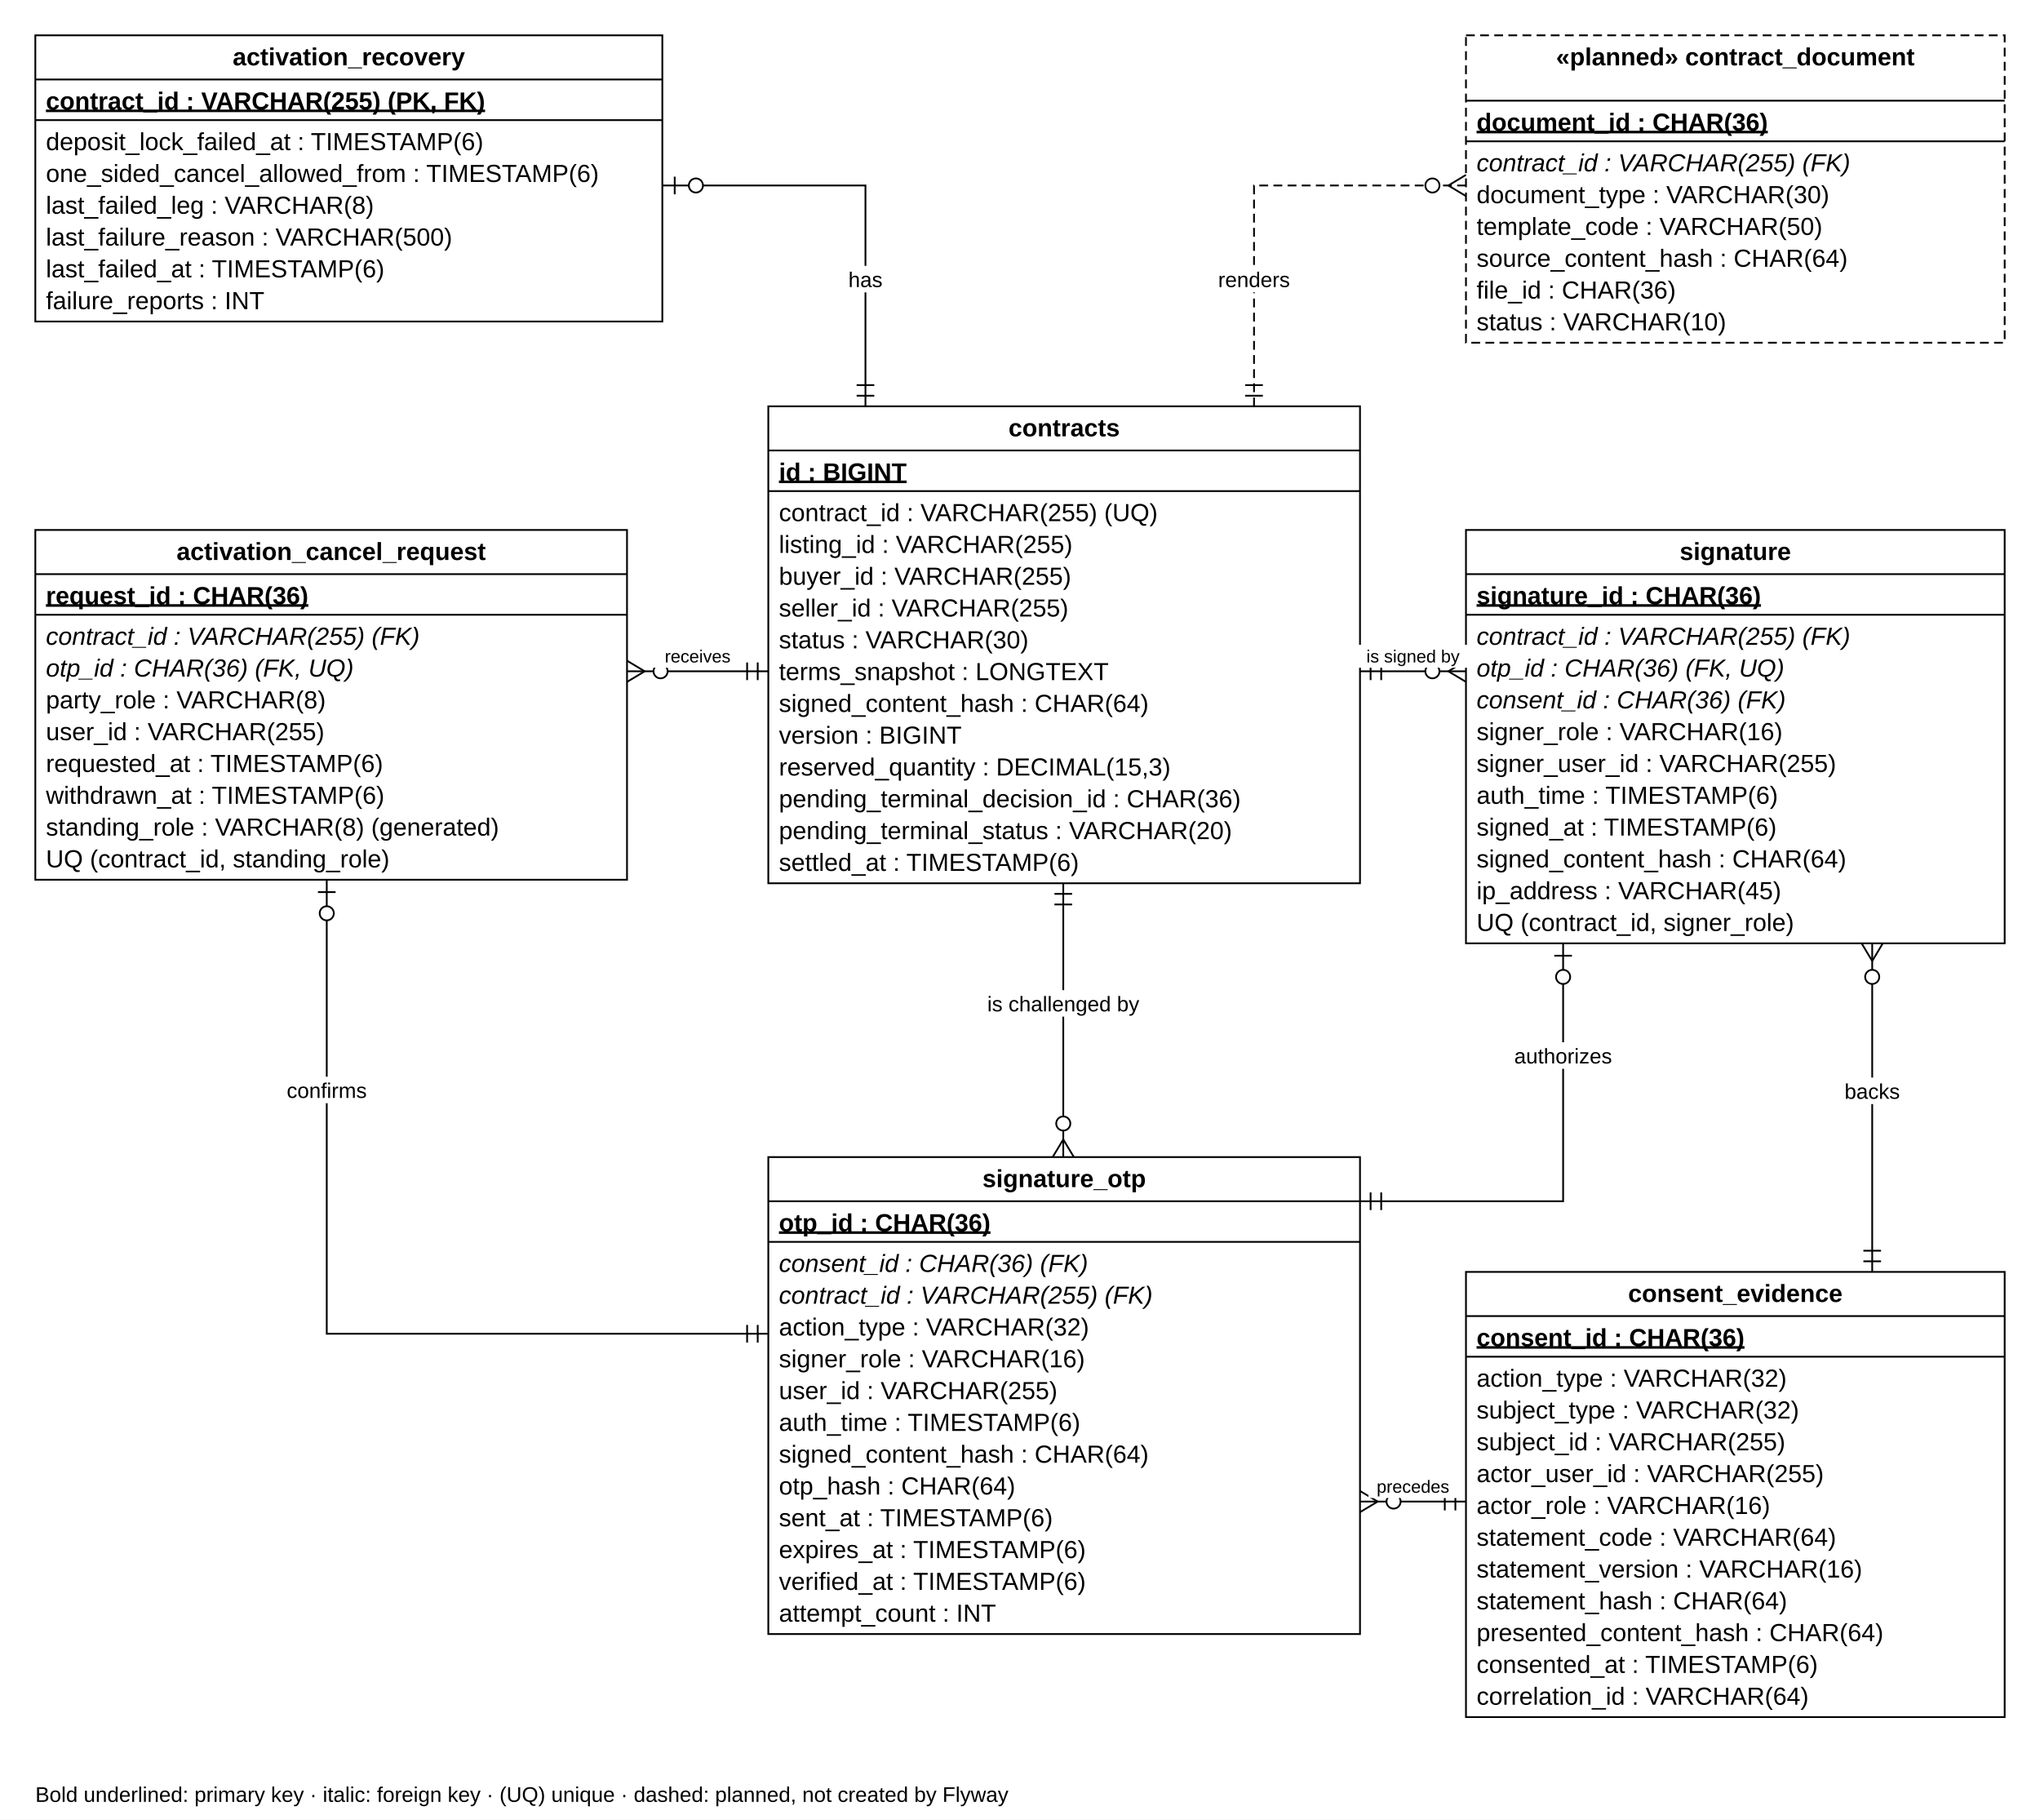
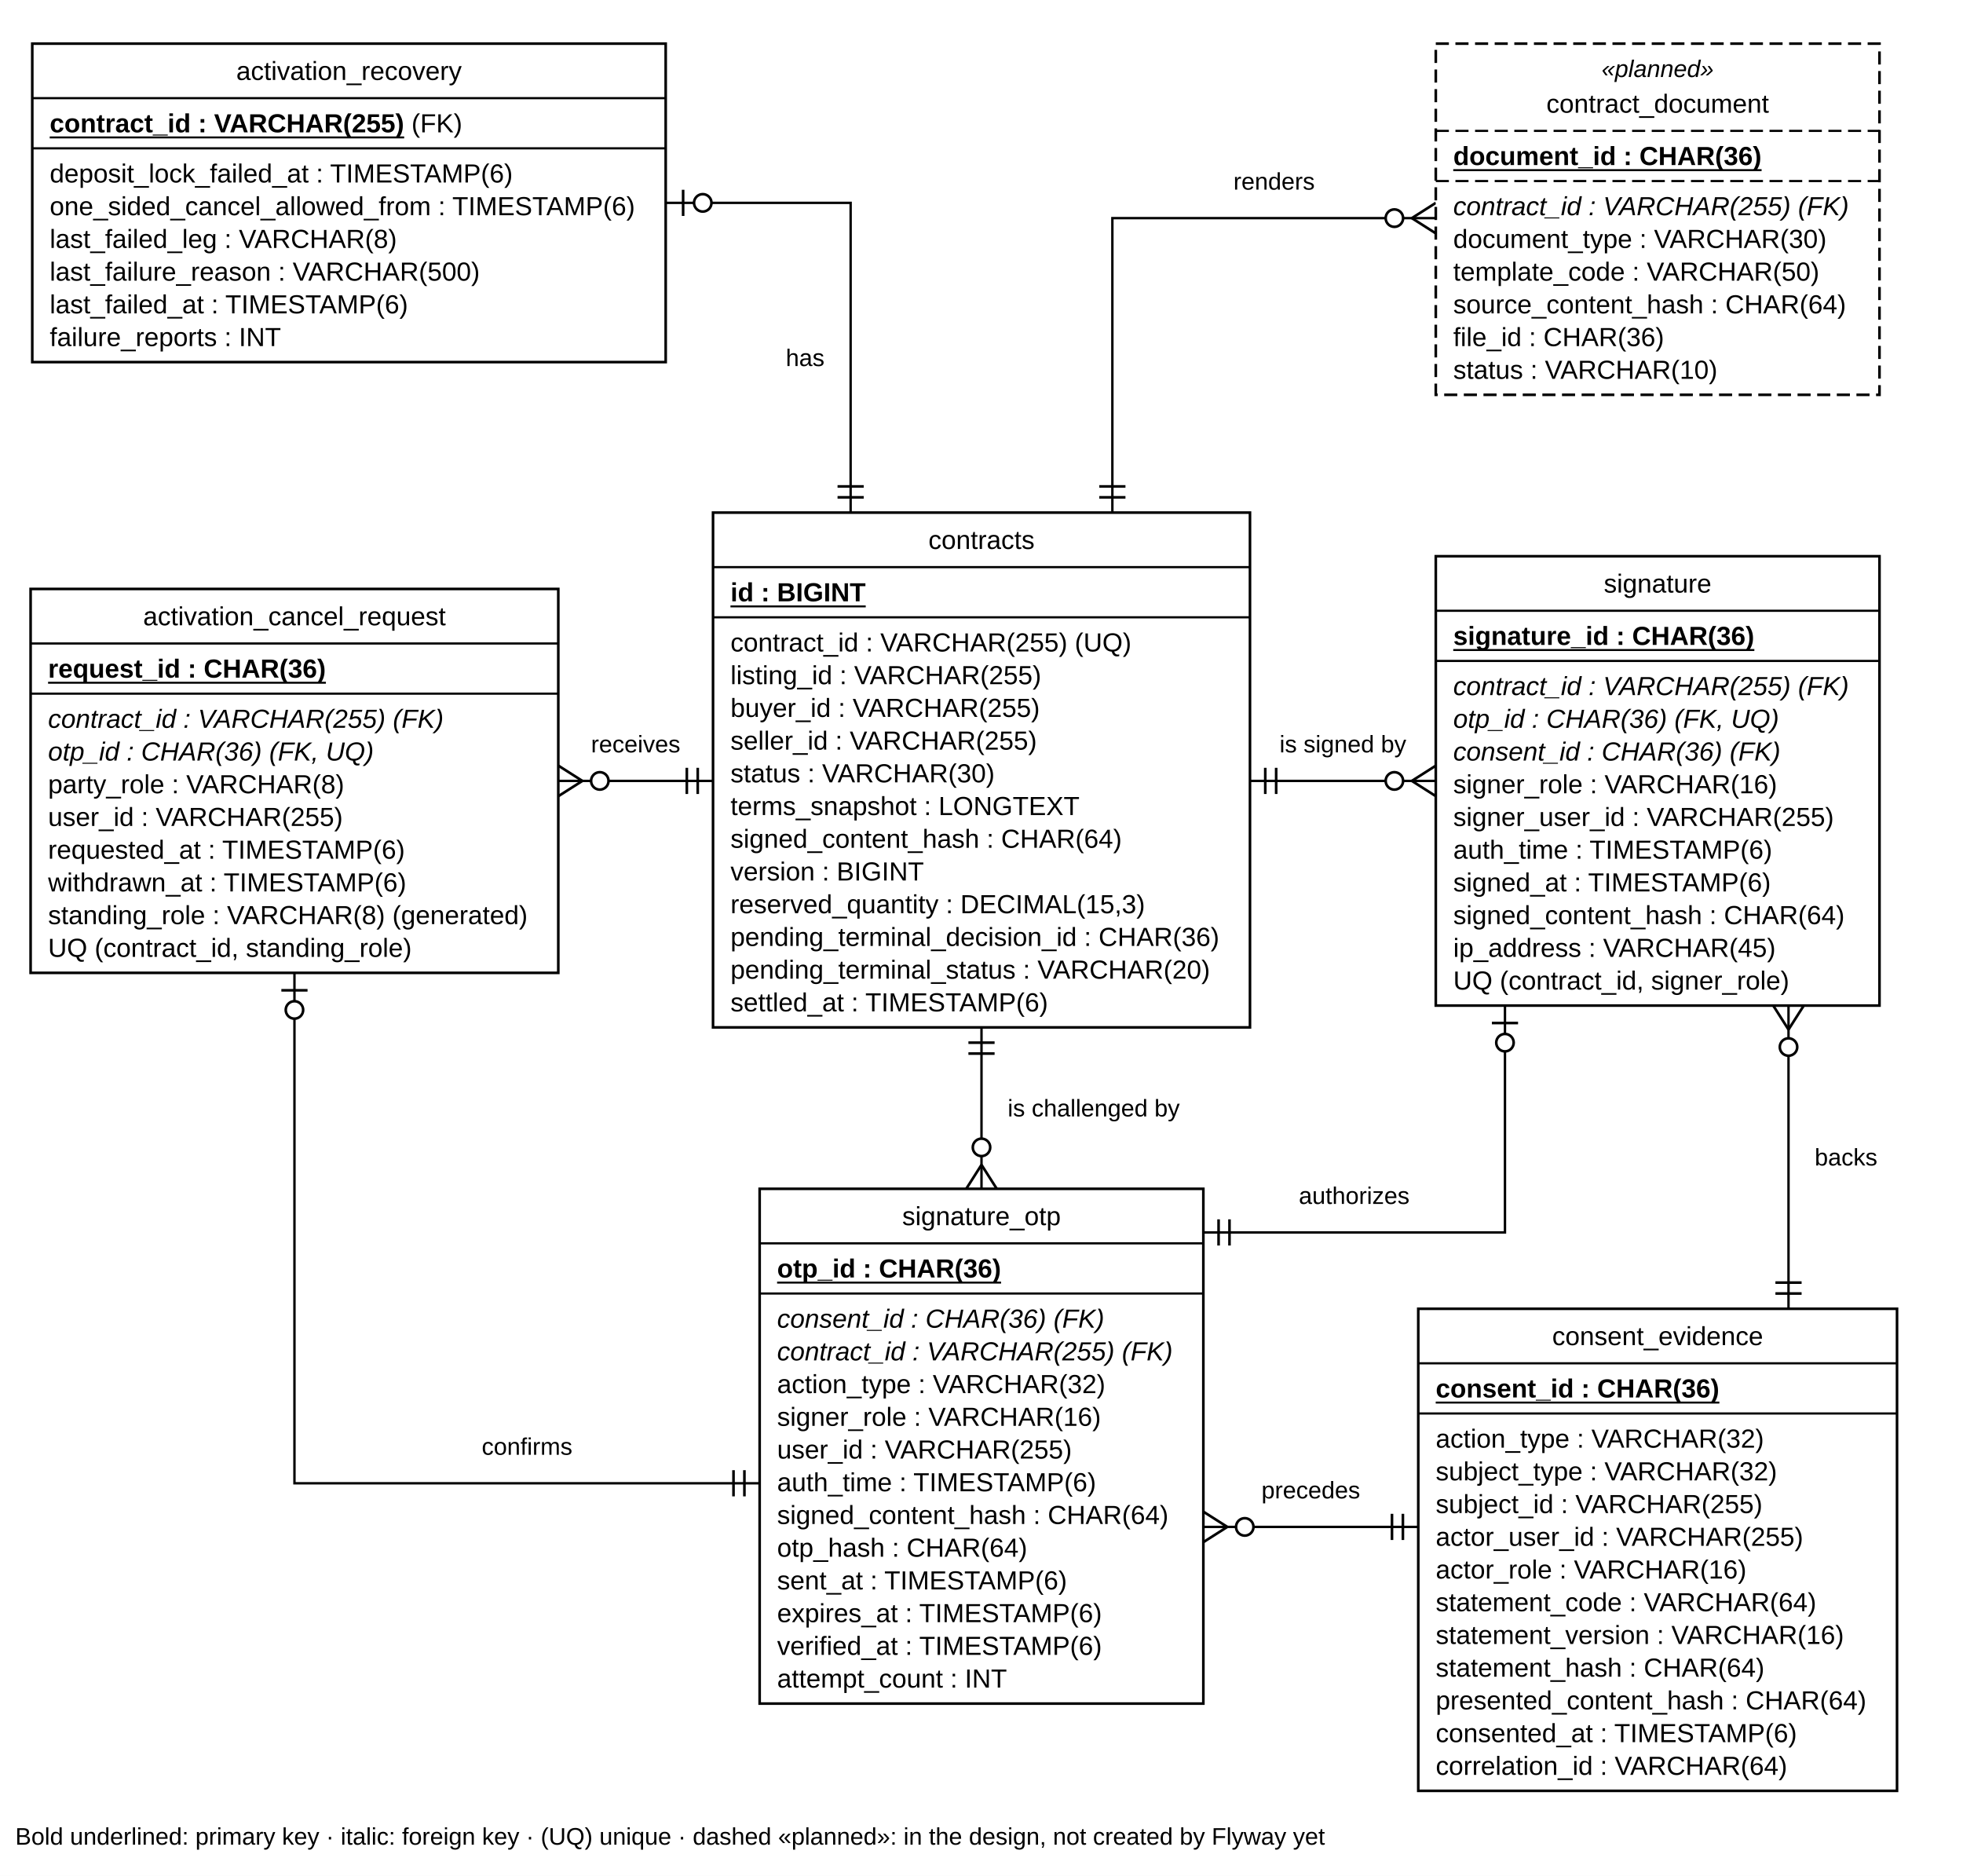
- <svg xmlns="http://www.w3.org/2000/svg" width="1155" height="1030" viewBox="0 0 1155 1030">
-   <rect width="100%" height="100%" fill="white" />
-   <rect x="20" y="20" width="355" height="162" fill="white" stroke="black" />
-   <text x="197.5" y="37" font-family="Arial, sans-serif" font-size="14" text-anchor="middle" font-weight="bold">activation_recovery</text>
-   <path d="M20 45h355" stroke="black" />
-   <path d="M20 68h355" stroke="black" />
-   <text x="26" y="62" font-family="Arial, sans-serif" font-size="14" font-weight="bold" text-decoration="underline">contract_id : VARCHAR(255) (PK, FK)</text>
-   <text x="26" y="85" font-family="Arial, sans-serif" font-size="14">deposit_lock_failed_at : TIMESTAMP(6)</text>
-   <text x="26" y="103" font-family="Arial, sans-serif" font-size="14">one_sided_cancel_allowed_from : TIMESTAMP(6)</text>
-   <text x="26" y="121" font-family="Arial, sans-serif" font-size="14">last_failed_leg : VARCHAR(8)</text>
-   <text x="26" y="139" font-family="Arial, sans-serif" font-size="14">last_failure_reason : VARCHAR(500)</text>
-   <text x="26" y="157" font-family="Arial, sans-serif" font-size="14">last_failed_at : TIMESTAMP(6)</text>
-   <text x="26" y="175" font-family="Arial, sans-serif" font-size="14">failure_reports : INT</text>
-   <rect x="435" y="230" width="335" height="270" fill="white" stroke="black" />
-   <text x="602.5" y="247" font-family="Arial, sans-serif" font-size="14" text-anchor="middle" font-weight="bold">contracts</text>
-   <path d="M435 255h335" stroke="black" />
-   <path d="M435 278h335" stroke="black" />
-   <text x="441" y="272" font-family="Arial, sans-serif" font-size="14" font-weight="bold" text-decoration="underline">id : BIGINT</text>
-   <text x="441" y="295" font-family="Arial, sans-serif" font-size="14">contract_id : VARCHAR(255) (UQ)</text>
-   <text x="441" y="313" font-family="Arial, sans-serif" font-size="14">listing_id : VARCHAR(255)</text>
-   <text x="441" y="331" font-family="Arial, sans-serif" font-size="14">buyer_id : VARCHAR(255)</text>
-   <text x="441" y="349" font-family="Arial, sans-serif" font-size="14">seller_id : VARCHAR(255)</text>
-   <text x="441" y="367" font-family="Arial, sans-serif" font-size="14">status : VARCHAR(30)</text>
-   <text x="441" y="385" font-family="Arial, sans-serif" font-size="14">terms_snapshot : LONGTEXT</text>
-   <text x="441" y="403" font-family="Arial, sans-serif" font-size="14">signed_content_hash : CHAR(64)</text>
-   <text x="441" y="421" font-family="Arial, sans-serif" font-size="14">version : BIGINT</text>
-   <text x="441" y="439" font-family="Arial, sans-serif" font-size="14">reserved_quantity : DECIMAL(15,3)</text>
-   <text x="441" y="457" font-family="Arial, sans-serif" font-size="14">pending_terminal_decision_id : CHAR(36)</text>
-   <text x="441" y="475" font-family="Arial, sans-serif" font-size="14">pending_terminal_status : VARCHAR(20)</text>
-   <text x="441" y="493" font-family="Arial, sans-serif" font-size="14">settled_at : TIMESTAMP(6)</text>
-   <rect x="830" y="20" width="305" height="174" fill="white" stroke="black" stroke-dasharray="5 3" />
-   <text x="982.5" y="37" font-family="Arial, sans-serif" font-size="14" text-anchor="middle" font-weight="bold">«planned» contract_document</text>
-   <path d="M830 57h305" stroke="black" />
-   <path d="M830 80h305" stroke="black" />
-   <text x="836" y="74" font-family="Arial, sans-serif" font-size="14" font-weight="bold" text-decoration="underline">document_id : CHAR(36)</text>
-   <text x="836" y="97" font-family="Arial, sans-serif" font-size="14" font-style="italic">contract_id : VARCHAR(255) (FK)</text>
-   <text x="836" y="115" font-family="Arial, sans-serif" font-size="14">document_type : VARCHAR(30)</text>
-   <text x="836" y="133" font-family="Arial, sans-serif" font-size="14">template_code : VARCHAR(50)</text>
-   <text x="836" y="151" font-family="Arial, sans-serif" font-size="14">source_content_hash : CHAR(64)</text>
-   <text x="836" y="169" font-family="Arial, sans-serif" font-size="14">file_id : CHAR(36)</text>
-   <text x="836" y="187" font-family="Arial, sans-serif" font-size="14">status : VARCHAR(10)</text>
-   <rect x="20" y="300" width="335" height="198" fill="white" stroke="black" />
-   <text x="187.5" y="317" font-family="Arial, sans-serif" font-size="14" text-anchor="middle" font-weight="bold">activation_cancel_request</text>
-   <path d="M20 325h335" stroke="black" />
-   <path d="M20 348h335" stroke="black" />
-   <text x="26" y="342" font-family="Arial, sans-serif" font-size="14" font-weight="bold" text-decoration="underline">request_id : CHAR(36)</text>
-   <text x="26" y="365" font-family="Arial, sans-serif" font-size="14" font-style="italic">contract_id : VARCHAR(255) (FK)</text>
-   <text x="26" y="383" font-family="Arial, sans-serif" font-size="14" font-style="italic">otp_id : CHAR(36) (FK, UQ)</text>
-   <text x="26" y="401" font-family="Arial, sans-serif" font-size="14">party_role : VARCHAR(8)</text>
-   <text x="26" y="419" font-family="Arial, sans-serif" font-size="14">user_id : VARCHAR(255)</text>
-   <text x="26" y="437" font-family="Arial, sans-serif" font-size="14">requested_at : TIMESTAMP(6)</text>
-   <text x="26" y="455" font-family="Arial, sans-serif" font-size="14">withdrawn_at : TIMESTAMP(6)</text>
-   <text x="26" y="473" font-family="Arial, sans-serif" font-size="14">standing_role : VARCHAR(8) (generated)</text>
-   <text x="26" y="491" font-family="Arial, sans-serif" font-size="14">UQ (contract_id, standing_role)</text>
-   <rect x="830" y="300" width="305" height="234" fill="white" stroke="black" />
-   <text x="982.5" y="317" font-family="Arial, sans-serif" font-size="14" text-anchor="middle" font-weight="bold">signature</text>
-   <path d="M830 325h305" stroke="black" />
-   <path d="M830 348h305" stroke="black" />
-   <text x="836" y="342" font-family="Arial, sans-serif" font-size="14" font-weight="bold" text-decoration="underline">signature_id : CHAR(36)</text>
-   <text x="836" y="365" font-family="Arial, sans-serif" font-size="14" font-style="italic">contract_id : VARCHAR(255) (FK)</text>
-   <text x="836" y="383" font-family="Arial, sans-serif" font-size="14" font-style="italic">otp_id : CHAR(36) (FK, UQ)</text>
-   <text x="836" y="401" font-family="Arial, sans-serif" font-size="14" font-style="italic">consent_id : CHAR(36) (FK)</text>
-   <text x="836" y="419" font-family="Arial, sans-serif" font-size="14">signer_role : VARCHAR(16)</text>
-   <text x="836" y="437" font-family="Arial, sans-serif" font-size="14">signer_user_id : VARCHAR(255)</text>
-   <text x="836" y="455" font-family="Arial, sans-serif" font-size="14">auth_time : TIMESTAMP(6)</text>
-   <text x="836" y="473" font-family="Arial, sans-serif" font-size="14">signed_at : TIMESTAMP(6)</text>
-   <text x="836" y="491" font-family="Arial, sans-serif" font-size="14">signed_content_hash : CHAR(64)</text>
-   <text x="836" y="509" font-family="Arial, sans-serif" font-size="14">ip_address : VARCHAR(45)</text>
-   <text x="836" y="527" font-family="Arial, sans-serif" font-size="14">UQ (contract_id, signer_role)</text>
-   <rect x="435" y="655" width="335" height="270" fill="white" stroke="black" />
-   <text x="602.5" y="672" font-family="Arial, sans-serif" font-size="14" text-anchor="middle" font-weight="bold">signature_otp</text>
-   <path d="M435 680h335" stroke="black" />
-   <path d="M435 703h335" stroke="black" />
-   <text x="441" y="697" font-family="Arial, sans-serif" font-size="14" font-weight="bold" text-decoration="underline">otp_id : CHAR(36)</text>
-   <text x="441" y="720" font-family="Arial, sans-serif" font-size="14" font-style="italic">consent_id : CHAR(36) (FK)</text>
-   <text x="441" y="738" font-family="Arial, sans-serif" font-size="14" font-style="italic">contract_id : VARCHAR(255) (FK)</text>
-   <text x="441" y="756" font-family="Arial, sans-serif" font-size="14">action_type : VARCHAR(32)</text>
-   <text x="441" y="774" font-family="Arial, sans-serif" font-size="14">signer_role : VARCHAR(16)</text>
-   <text x="441" y="792" font-family="Arial, sans-serif" font-size="14">user_id : VARCHAR(255)</text>
-   <text x="441" y="810" font-family="Arial, sans-serif" font-size="14">auth_time : TIMESTAMP(6)</text>
-   <text x="441" y="828" font-family="Arial, sans-serif" font-size="14">signed_content_hash : CHAR(64)</text>
-   <text x="441" y="846" font-family="Arial, sans-serif" font-size="14">otp_hash : CHAR(64)</text>
-   <text x="441" y="864" font-family="Arial, sans-serif" font-size="14">sent_at : TIMESTAMP(6)</text>
-   <text x="441" y="882" font-family="Arial, sans-serif" font-size="14">expires_at : TIMESTAMP(6)</text>
-   <text x="441" y="900" font-family="Arial, sans-serif" font-size="14">verified_at : TIMESTAMP(6)</text>
-   <text x="441" y="918" font-family="Arial, sans-serif" font-size="14">attempt_count : INT</text>
-   <rect x="830" y="720" width="305" height="252" fill="white" stroke="black" />
-   <text x="982.5" y="737" font-family="Arial, sans-serif" font-size="14" text-anchor="middle" font-weight="bold">consent_evidence</text>
-   <path d="M830 745h305" stroke="black" />
-   <path d="M830 768h305" stroke="black" />
-   <text x="836" y="762" font-family="Arial, sans-serif" font-size="14" font-weight="bold" text-decoration="underline">consent_id : CHAR(36)</text>
-   <text x="836" y="785" font-family="Arial, sans-serif" font-size="14">action_type : VARCHAR(32)</text>
-   <text x="836" y="803" font-family="Arial, sans-serif" font-size="14">subject_type : VARCHAR(32)</text>
-   <text x="836" y="821" font-family="Arial, sans-serif" font-size="14">subject_id : VARCHAR(255)</text>
-   <text x="836" y="839" font-family="Arial, sans-serif" font-size="14">actor_user_id : VARCHAR(255)</text>
-   <text x="836" y="857" font-family="Arial, sans-serif" font-size="14">actor_role : VARCHAR(16)</text>
-   <text x="836" y="875" font-family="Arial, sans-serif" font-size="14">statement_code : VARCHAR(64)</text>
-   <text x="836" y="893" font-family="Arial, sans-serif" font-size="14">statement_version : VARCHAR(16)</text>
-   <text x="836" y="911" font-family="Arial, sans-serif" font-size="14">statement_hash : CHAR(64)</text>
-   <text x="836" y="929" font-family="Arial, sans-serif" font-size="14">presented_content_hash : CHAR(64)</text>
-   <text x="836" y="947" font-family="Arial, sans-serif" font-size="14">consented_at : TIMESTAMP(6)</text>
-   <text x="836" y="965" font-family="Arial, sans-serif" font-size="14">correlation_id : VARCHAR(64)</text>
-   <polyline points="490,230 490,105 375,105" fill="none" stroke="black" />
-   <line x1="485.0" y1="224.0" x2="495.0" y2="224.0" stroke="black" />
-   <line x1="485.0" y1="218.0" x2="495.0" y2="218.0" stroke="black" />
-   <circle cx="394.0" cy="105.0" r="4" fill="white" stroke="black" />
-   <line x1="382.0" y1="100.0" x2="382.0" y2="110.0" stroke="black" />
-   <rect x="477.56" y="150.5" width="24.88" height="15" fill="white" />
-   <text x="490.0" y="162.5" font-family="Arial, sans-serif" font-size="12" text-anchor="middle">has</text>
-   <polyline points="710,230 710,105 830,105" fill="none" stroke="black" stroke-dasharray="5 3" />
-   <line x1="705.0" y1="224.0" x2="715.0" y2="224.0" stroke="black" />
-   <line x1="705.0" y1="218.0" x2="715.0" y2="218.0" stroke="black" />
-   <circle cx="811.0" cy="105.0" r="4" fill="white" stroke="black" />
-   <line x1="820.0" y1="105.0" x2="830.0" y2="111.0" stroke="black" />
-   <line x1="820.0" y1="105.0" x2="830.0" y2="99.0" stroke="black" />
-   <rect x="683.64" y="150.5" width="52.72" height="15" fill="white" />
-   <text x="710.0" y="162.5" font-family="Arial, sans-serif" font-size="12" text-anchor="middle">renders</text>
-   <polyline points="770,380 830,380" fill="none" stroke="black" />
-   <line x1="776.0" y1="375.0" x2="776.0" y2="385.0" stroke="black" />
-   <line x1="782.0" y1="375.0" x2="782.0" y2="385.0" stroke="black" />
-   <circle cx="811.0" cy="380.0" r="4" fill="white" stroke="black" />
-   <line x1="820.0" y1="380.0" x2="830.0" y2="386.0" stroke="black" />
-   <line x1="820.0" y1="380.0" x2="830.0" y2="374.0" stroke="black" />
-   <rect x="763.2" y="365.0" width="73.6" height="13" fill="white" />
-   <text x="800.0" y="375.0" font-family="Arial, sans-serif" font-size="10" text-anchor="middle">is signed by</text>
-   <polyline points="435,380 355,380" fill="none" stroke="black" />
-   <line x1="429.0" y1="385.0" x2="429.0" y2="375.0" stroke="black" />
-   <line x1="423.0" y1="385.0" x2="423.0" y2="375.0" stroke="black" />
-   <circle cx="374.0" cy="380.0" r="4" fill="white" stroke="black" />
-   <line x1="365.0" y1="380.0" x2="355.0" y2="374.0" stroke="black" />
-   <line x1="365.0" y1="380.0" x2="355.0" y2="386.0" stroke="black" />
-   <rect x="369.8" y="365.0" width="50.4" height="13" fill="white" />
-   <text x="395.0" y="375.0" font-family="Arial, sans-serif" font-size="10" text-anchor="middle">receives</text>
-   <polyline points="602,500 602,655" fill="none" stroke="black" />
-   <line x1="607.0" y1="506.0" x2="597.0" y2="506.0" stroke="black" />
-   <line x1="607.0" y1="512.0" x2="597.0" y2="512.0" stroke="black" />
-   <circle cx="602.0" cy="636.0" r="4" fill="white" stroke="black" />
-   <line x1="602.0" y1="645.0" x2="596.0" y2="655.0" stroke="black" />
-   <line x1="602.0" y1="645.0" x2="608.0" y2="655.0" stroke="black" />
-   <rect x="544.32" y="560.5" width="115.36" height="15" fill="white" />
-   <text x="602.0" y="572.5" font-family="Arial, sans-serif" font-size="12" text-anchor="middle">is challenged by</text>
-   <polyline points="770,680 885,680 885,534" fill="none" stroke="black" />
-   <line x1="776.0" y1="675.0" x2="776.0" y2="685.0" stroke="black" />
-   <line x1="782.0" y1="675.0" x2="782.0" y2="685.0" stroke="black" />
-   <circle cx="885.0" cy="553.0" r="4" fill="white" stroke="black" />
-   <line x1="890.0" y1="541.0" x2="880.0" y2="541.0" stroke="black" />
-   <rect x="848.2" y="590.0" width="73.6" height="15" fill="white" />
-   <text x="885.0" y="602.0" font-family="Arial, sans-serif" font-size="12" text-anchor="middle">authorizes</text>
-   <polyline points="830,850 770,850" fill="none" stroke="black" />
-   <line x1="824.0" y1="855.0" x2="824.0" y2="845.0" stroke="black" />
-   <line x1="818.0" y1="855.0" x2="818.0" y2="845.0" stroke="black" />
-   <circle cx="789.0" cy="850.0" r="4" fill="white" stroke="black" />
-   <line x1="780.0" y1="850.0" x2="770.0" y2="844.0" stroke="black" />
-   <line x1="780.0" y1="850.0" x2="770.0" y2="856.0" stroke="black" />
-   <rect x="774.8" y="835.0" width="50.4" height="13" fill="white" />
-   <text x="800.0" y="845.0" font-family="Arial, sans-serif" font-size="10" text-anchor="middle">precedes</text>
-   <polyline points="1060,720 1060,534" fill="none" stroke="black" />
-   <line x1="1055.0" y1="714.0" x2="1065.0" y2="714.0" stroke="black" />
-   <line x1="1055.0" y1="708.0" x2="1065.0" y2="708.0" stroke="black" />
-   <circle cx="1060.0" cy="553.0" r="4" fill="white" stroke="black" />
-   <line x1="1060.0" y1="544.0" x2="1066.0" y2="534.0" stroke="black" />
-   <line x1="1060.0" y1="544.0" x2="1054.0" y2="534.0" stroke="black" />
-   <rect x="1040.6" y="610.0" width="38.8" height="15" fill="white" />
-   <text x="1060.0" y="622.0" font-family="Arial, sans-serif" font-size="12" text-anchor="middle">backs</text>
-   <polyline points="435,755 185,755 185,498" fill="none" stroke="black" />
-   <line x1="429.0" y1="760.0" x2="429.0" y2="750.0" stroke="black" />
-   <line x1="423.0" y1="760.0" x2="423.0" y2="750.0" stroke="black" />
-   <circle cx="185.0" cy="517.0" r="4" fill="white" stroke="black" />
-   <line x1="190.0" y1="505.0" x2="180.0" y2="505.0" stroke="black" />
-   <rect x="155.16" y="609.5" width="59.68" height="15" fill="white" />
-   <text x="185.0" y="621.5" font-family="Arial, sans-serif" font-size="12" text-anchor="middle">confirms</text>
-   <text x="20" y="1020" font-family="Arial, sans-serif" font-size="12">Bold underlined: primary key · italic: foreign key · (UQ) unique · dashed: planned, not created by Flyway</text>
+ <svg xmlns="http://www.w3.org/2000/svg" width="900" height="860" viewBox="0 0 900 860" font-family="Arial" font-size="12">
+   <defs>
+     <marker id="open" viewBox="0 0 12 12" refX="11" refY="6" markerWidth="12" markerHeight="12" markerUnits="userSpaceOnUse" orient="auto">
+       <path d="M1,1 L11,6 L1,11" fill="none" stroke="black" stroke-width="1.2" />
+     </marker>
+     <marker id="tri" viewBox="0 0 14 14" refX="13" refY="7" markerWidth="14" markerHeight="14" markerUnits="userSpaceOnUse" orient="auto">
+       <path d="M1,1 L13,7 L1,13 Z" fill="white" stroke="black" />
+     </marker>
+     <marker id="dia" viewBox="0 0 18 10" refX="1" refY="5" markerWidth="18" markerHeight="10" markerUnits="userSpaceOnUse" orient="auto">
+       <path d="M1,5 L9,1 L17,5 L9,9 Z" fill="black" />
+     </marker>
+   </defs>
+   <rect x="0" y="0" width="900" height="860" fill="white" />
+   <path d="M390,235.0 L390,93 L305.205,93" fill="none" stroke="black" stroke-width="1.1" />
+   <line x1="384.0" y1="228.0" x2="396.0" y2="228.0" stroke="black" stroke-width="1.2" />
+   <line x1="384.0" y1="223.0" x2="396.0" y2="223.0" stroke="black" stroke-width="1.2" />
+   <line x1="313.2" y1="87.0" x2="313.2" y2="99.0" stroke="black" stroke-width="1.2" />
+   <circle cx="322.2" cy="93.0" r="4" fill="white" stroke="black" stroke-width="1.2" />
+   <rect x="358.266" y="157.125" width="21.734" height="13.75" fill="white" />
+   <text text-anchor="start" dominant-baseline="central" font-size="11">
+     <tspan x="360.266" y="164.0">has</tspan>
+   </text>
+   <path d="M510,235.0 L510,100 L658.285,100" fill="none" stroke="black" stroke-width="1.1" />
+   <line x1="504.0" y1="228.0" x2="516.0" y2="228.0" stroke="black" stroke-width="1.2" />
+   <line x1="504.0" y1="223.0" x2="516.0" y2="223.0" stroke="black" stroke-width="1.2" />
+   <line x1="647.3" y1="100.0" x2="658.3" y2="107.0" stroke="black" stroke-width="1.2" />
+   <line x1="647.3" y1="100.0" x2="658.3" y2="93.0" stroke="black" stroke-width="1.2" />
+   <circle cx="639.3" cy="100.0" r="4" fill="white" stroke="black" stroke-width="1.2" />
+   <rect x="563.494" y="76.25" width="41.297" height="13.75" fill="white" />
+   <text text-anchor="start" dominant-baseline="central" font-size="11">
+     <tspan x="565.494" y="83.125">renders</tspan>
+   </text>
+   <path d="M573.092,358.0 L658.285,358.0" fill="none" stroke="black" stroke-width="1.1" />
+   <line x1="580.1" y1="352.0" x2="580.1" y2="364.0" stroke="black" stroke-width="1.2" />
+   <line x1="585.1" y1="352.0" x2="585.1" y2="364.0" stroke="black" stroke-width="1.2" />
+   <line x1="647.3" y1="358.0" x2="658.3" y2="365.0" stroke="black" stroke-width="1.2" />
+   <line x1="647.3" y1="358.0" x2="658.3" y2="351.0" stroke="black" stroke-width="1.2" />
+   <circle cx="639.3" cy="358.0" r="4" fill="white" stroke="black" stroke-width="1.2" />
+   <rect x="584.646" y="334.25" width="62.086" height="13.75" fill="white" />
+   <text text-anchor="start" dominant-baseline="central" font-size="11">
+     <tspan x="586.646" y="341.125">is signed by</tspan>
+   </text>
+   <path d="M326.908,358.0 L255.967,358.0" fill="none" stroke="black" stroke-width="1.1" />
+   <line x1="319.9" y1="364.0" x2="319.9" y2="352.0" stroke="black" stroke-width="1.2" />
+   <line x1="314.9" y1="364.0" x2="314.9" y2="352.0" stroke="black" stroke-width="1.2" />
+   <line x1="267.0" y1="358.0" x2="256.0" y2="351.0" stroke="black" stroke-width="1.2" />
+   <line x1="267.0" y1="358.0" x2="256.0" y2="365.0" stroke="black" stroke-width="1.2" />
+   <circle cx="275.0" cy="358.0" r="4" fill="white" stroke="black" stroke-width="1.2" />
+   <rect x="268.957" y="334.25" width="44.961" height="13.75" fill="white" />
+   <text text-anchor="start" dominant-baseline="central" font-size="11">
+     <tspan x="270.957" y="341.125">receives</tspan>
+   </text>
+   <path d="M450.0,471.0 L450.0,545.0" fill="none" stroke="black" stroke-width="1.1" />
+   <line x1="456.0" y1="478.0" x2="444.0" y2="478.0" stroke="black" stroke-width="1.2" />
+   <line x1="456.0" y1="483.0" x2="444.0" y2="483.0" stroke="black" stroke-width="1.2" />
+   <line x1="450.0" y1="534.0" x2="443.0" y2="545.0" stroke="black" stroke-width="1.2" />
+   <line x1="450.0" y1="534.0" x2="457.0" y2="545.0" stroke="black" stroke-width="1.2" />
+   <circle cx="450.0" cy="526.0" r="4" fill="white" stroke="black" stroke-width="1.2" />
+   <rect x="460.0" y="501.125" width="82.883" height="13.75" fill="white" />
+   <text text-anchor="start" dominant-baseline="central" font-size="11">
+     <tspan x="462.0" y="508.0">is challenged by</tspan>
+   </text>
+   <path d="M551.715,565.0 L690,565 L690,461.0" fill="none" stroke="black" stroke-width="1.1" />
+   <line x1="558.7" y1="559.0" x2="558.7" y2="571.0" stroke="black" stroke-width="1.2" />
+   <line x1="563.7" y1="559.0" x2="563.7" y2="571.0" stroke="black" stroke-width="1.2" />
+   <line x1="696.0" y1="469.0" x2="684.0" y2="469.0" stroke="black" stroke-width="1.2" />
+   <circle cx="690.0" cy="478.0" r="4" fill="white" stroke="black" stroke-width="1.2" />
+   <rect x="593.482" y="541.25" width="54.75" height="13.75" fill="white" />
+   <text text-anchor="start" dominant-baseline="central" font-size="11">
+     <tspan x="595.482" y="548.125">authorizes</tspan>
+   </text>
+   <path d="M650.25,700.0 L551.715,700.0" fill="none" stroke="black" stroke-width="1.1" />
+   <line x1="643.2" y1="706.0" x2="643.2" y2="694.0" stroke="black" stroke-width="1.2" />
+   <line x1="638.2" y1="706.0" x2="638.2" y2="694.0" stroke="black" stroke-width="1.2" />
+   <line x1="562.7" y1="700.0" x2="551.7" y2="693.0" stroke="black" stroke-width="1.2" />
+   <line x1="562.7" y1="700.0" x2="551.7" y2="707.0" stroke="black" stroke-width="1.2" />
+   <circle cx="570.7" cy="700.0" r="4" fill="white" stroke="black" stroke-width="1.2" />
+   <rect x="576.357" y="676.25" width="49.25" height="13.75" fill="white" />
+   <text text-anchor="start" dominant-baseline="central" font-size="11">
+     <tspan x="578.357" y="683.125">precedes</tspan>
+   </text>
+   <path d="M820,600.0 L820,461.0" fill="none" stroke="black" stroke-width="1.1" />
+   <line x1="814.0" y1="593.0" x2="826.0" y2="593.0" stroke="black" stroke-width="1.2" />
+   <line x1="814.0" y1="588.0" x2="826.0" y2="588.0" stroke="black" stroke-width="1.2" />
+   <line x1="820.0" y1="472.0" x2="827.0" y2="461.0" stroke="black" stroke-width="1.2" />
+   <line x1="820.0" y1="472.0" x2="813.0" y2="461.0" stroke="black" stroke-width="1.2" />
+   <circle cx="820.0" cy="480.0" r="4" fill="white" stroke="black" stroke-width="1.2" />
+   <rect x="830.0" y="523.625" width="32.734" height="13.75" fill="white" />
+   <text text-anchor="start" dominant-baseline="central" font-size="11">
+     <tspan x="832.0" y="530.5">backs</tspan>
+   </text>
+   <path d="M348.285,680.0 L135,680 L135,446.0" fill="none" stroke="black" stroke-width="1.1" />
+   <line x1="341.3" y1="686.0" x2="341.3" y2="674.0" stroke="black" stroke-width="1.2" />
+   <line x1="336.3" y1="686.0" x2="336.3" y2="674.0" stroke="black" stroke-width="1.2" />
+   <line x1="141.0" y1="454.0" x2="129.0" y2="454.0" stroke="black" stroke-width="1.2" />
+   <circle cx="135.0" cy="463.0" r="4" fill="white" stroke="black" stroke-width="1.2" />
+   <rect x="218.861" y="656.25" width="45.562" height="13.75" fill="white" />
+   <text text-anchor="start" dominant-baseline="central" font-size="11">
+     <tspan x="220.861" y="663.125">confirms</tspan>
+   </text>
+   <rect x="14.795" y="20.0" width="290.41" height="146" fill="white" stroke="black" stroke-width="1.2" />
+   <text text-anchor="middle" dominant-baseline="central" font-size="12">
+     <tspan x="160" y="32.5">activation_recovery</tspan>
+   </text>
+   <line x1="14.795" y1="45.0" x2="305.205" y2="45.0" stroke="black" />
+   <text text-anchor="start" dominant-baseline="central" font-size="12" font-weight="bold">
+     <tspan x="22.795" y="56.5">contract_id : VARCHAR(255)</tspan>
+   </text>
+   <line x1="22.795" y1="63.0" x2="185.303" y2="63.0" stroke="black" stroke-width="0.9" />
+   <text text-anchor="start" dominant-baseline="central" font-size="12">
+     <tspan x="188.639" y="56.5">(FK)</tspan>
+   </text>
+   <line x1="14.795" y1="68.0" x2="305.205" y2="68.0" stroke="black" />
+   <text text-anchor="start" dominant-baseline="central" font-size="12">
+     <tspan x="22.795" y="79.5">deposit_lock_failed_at : TIMESTAMP(6)</tspan>
+   </text>
+   <text text-anchor="start" dominant-baseline="central" font-size="12">
+     <tspan x="22.795" y="94.5">one_sided_cancel_allowed_from : TIMESTAMP(6)</tspan>
+   </text>
+   <text text-anchor="start" dominant-baseline="central" font-size="12">
+     <tspan x="22.795" y="109.5">last_failed_leg : VARCHAR(8)</tspan>
+   </text>
+   <text text-anchor="start" dominant-baseline="central" font-size="12">
+     <tspan x="22.795" y="124.5">last_failure_reason : VARCHAR(500)</tspan>
+   </text>
+   <text text-anchor="start" dominant-baseline="central" font-size="12">
+     <tspan x="22.795" y="139.5">last_failed_at : TIMESTAMP(6)</tspan>
+   </text>
+   <text text-anchor="start" dominant-baseline="central" font-size="12">
+     <tspan x="22.795" y="154.5">failure_reports : INT</tspan>
+   </text>
+   <rect x="658.285" y="20.0" width="203.43" height="161" fill="white" stroke="black" stroke-width="1.2" stroke-dasharray="6,3" />
+   <text text-anchor="middle" dominant-baseline="central" font-size="11" font-style="italic">
+     <tspan x="760" y="31.5">«planned»</tspan>
+   </text>
+   <text text-anchor="middle" dominant-baseline="central" font-size="12">
+     <tspan x="760" y="47.5">contract_document</tspan>
+   </text>
+   <line x1="658.285" y1="60.0" x2="861.715" y2="60.0" stroke="black" stroke-dasharray="6,3" />
+   <text text-anchor="start" dominant-baseline="central" font-size="12" font-weight="bold">
+     <tspan x="666.285" y="71.5">document_id : CHAR(36)</tspan>
+   </text>
+   <line x1="666.285" y1="78.0" x2="807.66" y2="78.0" stroke="black" stroke-width="0.9" />
+   <line x1="658.285" y1="83.0" x2="861.715" y2="83.0" stroke="black" stroke-dasharray="6,3" />
+   <text text-anchor="start" dominant-baseline="central" font-size="12" font-style="italic">
+     <tspan x="666.285" y="94.5">contract_id : VARCHAR(255) (FK)</tspan>
+   </text>
+   <text text-anchor="start" dominant-baseline="central" font-size="12">
+     <tspan x="666.285" y="109.5">document_type : VARCHAR(30)</tspan>
+   </text>
+   <text text-anchor="start" dominant-baseline="central" font-size="12">
+     <tspan x="666.285" y="124.5">template_code : VARCHAR(50)</tspan>
+   </text>
+   <text text-anchor="start" dominant-baseline="central" font-size="12">
+     <tspan x="666.285" y="139.5">source_content_hash : CHAR(64)</tspan>
+   </text>
+   <text text-anchor="start" dominant-baseline="central" font-size="12">
+     <tspan x="666.285" y="154.5">file_id : CHAR(36)</tspan>
+   </text>
+   <text text-anchor="start" dominant-baseline="central" font-size="12">
+     <tspan x="666.285" y="169.5">status : VARCHAR(10)</tspan>
+   </text>
+   <rect x="14.033" y="270.0" width="241.934" height="176" fill="white" stroke="black" stroke-width="1.2" />
+   <text text-anchor="middle" dominant-baseline="central" font-size="12">
+     <tspan x="135" y="282.5">activation_cancel_request</tspan>
+   </text>
+   <line x1="14.033" y1="295.0" x2="255.967" y2="295.0" stroke="black" />
+   <text text-anchor="start" dominant-baseline="central" font-size="12" font-weight="bold">
+     <tspan x="22.033" y="306.5">request_id : CHAR(36)</tspan>
+   </text>
+   <line x1="22.033" y1="313.0" x2="149.42" y2="313.0" stroke="black" stroke-width="0.9" />
+   <line x1="14.033" y1="318.0" x2="255.967" y2="318.0" stroke="black" />
+   <text text-anchor="start" dominant-baseline="central" font-size="12" font-style="italic">
+     <tspan x="22.033" y="329.5">contract_id : VARCHAR(255) (FK)</tspan>
+   </text>
+   <text text-anchor="start" dominant-baseline="central" font-size="12" font-style="italic">
+     <tspan x="22.033" y="344.5">otp_id : CHAR(36) (FK, UQ)</tspan>
+   </text>
+   <text text-anchor="start" dominant-baseline="central" font-size="12">
+     <tspan x="22.033" y="359.5">party_role : VARCHAR(8)</tspan>
+   </text>
+   <text text-anchor="start" dominant-baseline="central" font-size="12">
+     <tspan x="22.033" y="374.5">user_id : VARCHAR(255)</tspan>
+   </text>
+   <text text-anchor="start" dominant-baseline="central" font-size="12">
+     <tspan x="22.033" y="389.5">requested_at : TIMESTAMP(6)</tspan>
+   </text>
+   <text text-anchor="start" dominant-baseline="central" font-size="12">
+     <tspan x="22.033" y="404.5">withdrawn_at : TIMESTAMP(6)</tspan>
+   </text>
+   <text text-anchor="start" dominant-baseline="central" font-size="12">
+     <tspan x="22.033" y="419.5">standing_role : VARCHAR(8) (generated)</tspan>
+   </text>
+   <text text-anchor="start" dominant-baseline="central" font-size="12">
+     <tspan x="22.033" y="434.5">UQ (contract_id, standing_role)</tspan>
+   </text>
+   <rect x="326.908" y="235.0" width="246.184" height="236" fill="white" stroke="black" stroke-width="1.2" />
+   <text text-anchor="middle" dominant-baseline="central" font-size="12">
+     <tspan x="450" y="247.5">contracts</tspan>
+   </text>
+   <line x1="326.908" y1="260.0" x2="573.092" y2="260.0" stroke="black" />
+   <text text-anchor="start" dominant-baseline="central" font-size="12" font-weight="bold">
+     <tspan x="334.908" y="271.5">id : BIGINT</tspan>
+   </text>
+   <line x1="334.908" y1="278.0" x2="396.92" y2="278.0" stroke="black" stroke-width="0.9" />
+   <line x1="326.908" y1="283.0" x2="573.092" y2="283.0" stroke="black" />
+   <text text-anchor="start" dominant-baseline="central" font-size="12">
+     <tspan x="334.908" y="294.5">contract_id : VARCHAR(255) (UQ)</tspan>
+   </text>
+   <text text-anchor="start" dominant-baseline="central" font-size="12">
+     <tspan x="334.908" y="309.5">listing_id : VARCHAR(255)</tspan>
+   </text>
+   <text text-anchor="start" dominant-baseline="central" font-size="12">
+     <tspan x="334.908" y="324.5">buyer_id : VARCHAR(255)</tspan>
+   </text>
+   <text text-anchor="start" dominant-baseline="central" font-size="12">
+     <tspan x="334.908" y="339.5">seller_id : VARCHAR(255)</tspan>
+   </text>
+   <text text-anchor="start" dominant-baseline="central" font-size="12">
+     <tspan x="334.908" y="354.5">status : VARCHAR(30)</tspan>
+   </text>
+   <text text-anchor="start" dominant-baseline="central" font-size="12">
+     <tspan x="334.908" y="369.5">terms_snapshot : LONGTEXT</tspan>
+   </text>
+   <text text-anchor="start" dominant-baseline="central" font-size="12">
+     <tspan x="334.908" y="384.5">signed_content_hash : CHAR(64)</tspan>
+   </text>
+   <text text-anchor="start" dominant-baseline="central" font-size="12">
+     <tspan x="334.908" y="399.5">version : BIGINT</tspan>
+   </text>
+   <text text-anchor="start" dominant-baseline="central" font-size="12">
+     <tspan x="334.908" y="414.5">reserved_quantity : DECIMAL(15,3)</tspan>
+   </text>
+   <text text-anchor="start" dominant-baseline="central" font-size="12">
+     <tspan x="334.908" y="429.5">pending_terminal_decision_id : CHAR(36)</tspan>
+   </text>
+   <text text-anchor="start" dominant-baseline="central" font-size="12">
+     <tspan x="334.908" y="444.5">pending_terminal_status : VARCHAR(20)</tspan>
+   </text>
+   <text text-anchor="start" dominant-baseline="central" font-size="12">
+     <tspan x="334.908" y="459.5">settled_at : TIMESTAMP(6)</tspan>
+   </text>
+   <rect x="658.285" y="255.0" width="203.43" height="206" fill="white" stroke="black" stroke-width="1.2" />
+   <text text-anchor="middle" dominant-baseline="central" font-size="12">
+     <tspan x="760" y="267.5">signature</tspan>
+   </text>
+   <line x1="658.285" y1="280.0" x2="861.715" y2="280.0" stroke="black" />
+   <text text-anchor="start" dominant-baseline="central" font-size="12" font-weight="bold">
+     <tspan x="666.285" y="291.5">signature_id : CHAR(36)</tspan>
+   </text>
+   <line x1="666.285" y1="298.0" x2="804.34" y2="298.0" stroke="black" stroke-width="0.9" />
+   <line x1="658.285" y1="303.0" x2="861.715" y2="303.0" stroke="black" />
+   <text text-anchor="start" dominant-baseline="central" font-size="12" font-style="italic">
+     <tspan x="666.285" y="314.5">contract_id : VARCHAR(255) (FK)</tspan>
+   </text>
+   <text text-anchor="start" dominant-baseline="central" font-size="12" font-style="italic">
+     <tspan x="666.285" y="329.5">otp_id : CHAR(36) (FK, UQ)</tspan>
+   </text>
+   <text text-anchor="start" dominant-baseline="central" font-size="12" font-style="italic">
+     <tspan x="666.285" y="344.5">consent_id : CHAR(36) (FK)</tspan>
+   </text>
+   <text text-anchor="start" dominant-baseline="central" font-size="12">
+     <tspan x="666.285" y="359.5">signer_role : VARCHAR(16)</tspan>
+   </text>
+   <text text-anchor="start" dominant-baseline="central" font-size="12">
+     <tspan x="666.285" y="374.5">signer_user_id : VARCHAR(255)</tspan>
+   </text>
+   <text text-anchor="start" dominant-baseline="central" font-size="12">
+     <tspan x="666.285" y="389.5">auth_time : TIMESTAMP(6)</tspan>
+   </text>
+   <text text-anchor="start" dominant-baseline="central" font-size="12">
+     <tspan x="666.285" y="404.5">signed_at : TIMESTAMP(6)</tspan>
+   </text>
+   <text text-anchor="start" dominant-baseline="central" font-size="12">
+     <tspan x="666.285" y="419.5">signed_content_hash : CHAR(64)</tspan>
+   </text>
+   <text text-anchor="start" dominant-baseline="central" font-size="12">
+     <tspan x="666.285" y="434.5">ip_address : VARCHAR(45)</tspan>
+   </text>
+   <text text-anchor="start" dominant-baseline="central" font-size="12">
+     <tspan x="666.285" y="449.5">UQ (contract_id, signer_role)</tspan>
+   </text>
+   <rect x="348.285" y="545.0" width="203.43" height="236" fill="white" stroke="black" stroke-width="1.2" />
+   <text text-anchor="middle" dominant-baseline="central" font-size="12">
+     <tspan x="450" y="557.5">signature_otp</tspan>
+   </text>
+   <line x1="348.285" y1="570.0" x2="551.715" y2="570.0" stroke="black" />
+   <text text-anchor="start" dominant-baseline="central" font-size="12" font-weight="bold">
+     <tspan x="356.285" y="581.5">otp_id : CHAR(36)</tspan>
+   </text>
+   <line x1="356.285" y1="588.0" x2="458.973" y2="588.0" stroke="black" stroke-width="0.9" />
+   <line x1="348.285" y1="593.0" x2="551.715" y2="593.0" stroke="black" />
+   <text text-anchor="start" dominant-baseline="central" font-size="12" font-style="italic">
+     <tspan x="356.285" y="604.5">consent_id : CHAR(36) (FK)</tspan>
+   </text>
+   <text text-anchor="start" dominant-baseline="central" font-size="12" font-style="italic">
+     <tspan x="356.285" y="619.5">contract_id : VARCHAR(255) (FK)</tspan>
+   </text>
+   <text text-anchor="start" dominant-baseline="central" font-size="12">
+     <tspan x="356.285" y="634.5">action_type : VARCHAR(32)</tspan>
+   </text>
+   <text text-anchor="start" dominant-baseline="central" font-size="12">
+     <tspan x="356.285" y="649.5">signer_role : VARCHAR(16)</tspan>
+   </text>
+   <text text-anchor="start" dominant-baseline="central" font-size="12">
+     <tspan x="356.285" y="664.5">user_id : VARCHAR(255)</tspan>
+   </text>
+   <text text-anchor="start" dominant-baseline="central" font-size="12">
+     <tspan x="356.285" y="679.5">auth_time : TIMESTAMP(6)</tspan>
+   </text>
+   <text text-anchor="start" dominant-baseline="central" font-size="12">
+     <tspan x="356.285" y="694.5">signed_content_hash : CHAR(64)</tspan>
+   </text>
+   <text text-anchor="start" dominant-baseline="central" font-size="12">
+     <tspan x="356.285" y="709.5">otp_hash : CHAR(64)</tspan>
+   </text>
+   <text text-anchor="start" dominant-baseline="central" font-size="12">
+     <tspan x="356.285" y="724.5">sent_at : TIMESTAMP(6)</tspan>
+   </text>
+   <text text-anchor="start" dominant-baseline="central" font-size="12">
+     <tspan x="356.285" y="739.5">expires_at : TIMESTAMP(6)</tspan>
+   </text>
+   <text text-anchor="start" dominant-baseline="central" font-size="12">
+     <tspan x="356.285" y="754.5">verified_at : TIMESTAMP(6)</tspan>
+   </text>
+   <text text-anchor="start" dominant-baseline="central" font-size="12">
+     <tspan x="356.285" y="769.5">attempt_count : INT</tspan>
+   </text>
+   <rect x="650.25" y="600.0" width="219.5" height="221" fill="white" stroke="black" stroke-width="1.2" />
+   <text text-anchor="middle" dominant-baseline="central" font-size="12">
+     <tspan x="760" y="612.5">consent_evidence</tspan>
+   </text>
+   <line x1="650.25" y1="625.0" x2="869.75" y2="625.0" stroke="black" />
+   <text text-anchor="start" dominant-baseline="central" font-size="12" font-weight="bold">
+     <tspan x="658.25" y="636.5">consent_id : CHAR(36)</tspan>
+   </text>
+   <line x1="658.25" y1="643.0" x2="788.297" y2="643.0" stroke="black" stroke-width="0.9" />
+   <line x1="650.25" y1="648.0" x2="869.75" y2="648.0" stroke="black" />
+   <text text-anchor="start" dominant-baseline="central" font-size="12">
+     <tspan x="658.25" y="659.5">action_type : VARCHAR(32)</tspan>
+   </text>
+   <text text-anchor="start" dominant-baseline="central" font-size="12">
+     <tspan x="658.25" y="674.5">subject_type : VARCHAR(32)</tspan>
+   </text>
+   <text text-anchor="start" dominant-baseline="central" font-size="12">
+     <tspan x="658.25" y="689.5">subject_id : VARCHAR(255)</tspan>
+   </text>
+   <text text-anchor="start" dominant-baseline="central" font-size="12">
+     <tspan x="658.25" y="704.5">actor_user_id : VARCHAR(255)</tspan>
+   </text>
+   <text text-anchor="start" dominant-baseline="central" font-size="12">
+     <tspan x="658.25" y="719.5">actor_role : VARCHAR(16)</tspan>
+   </text>
+   <text text-anchor="start" dominant-baseline="central" font-size="12">
+     <tspan x="658.25" y="734.5">statement_code : VARCHAR(64)</tspan>
+   </text>
+   <text text-anchor="start" dominant-baseline="central" font-size="12">
+     <tspan x="658.25" y="749.5">statement_version : VARCHAR(16)</tspan>
+   </text>
+   <text text-anchor="start" dominant-baseline="central" font-size="12">
+     <tspan x="658.25" y="764.5">statement_hash : CHAR(64)</tspan>
+   </text>
+   <text text-anchor="start" dominant-baseline="central" font-size="12">
+     <tspan x="658.25" y="779.5">presented_content_hash : CHAR(64)</tspan>
+   </text>
+   <text text-anchor="start" dominant-baseline="central" font-size="12">
+     <tspan x="658.25" y="794.5">consented_at : TIMESTAMP(6)</tspan>
+   </text>
+   <text text-anchor="start" dominant-baseline="central" font-size="12">
+     <tspan x="658.25" y="809.5">correlation_id : VARCHAR(64)</tspan>
+   </text>
+   <text text-anchor="start" dominant-baseline="central" font-size="11">
+     <tspan x="7.0" y="841.875">Bold underlined: primary key · italic: foreign key · (UQ) unique · dashed «planned»: in the design, not created by Flyway yet</tspan>
+   </text>
</svg>
